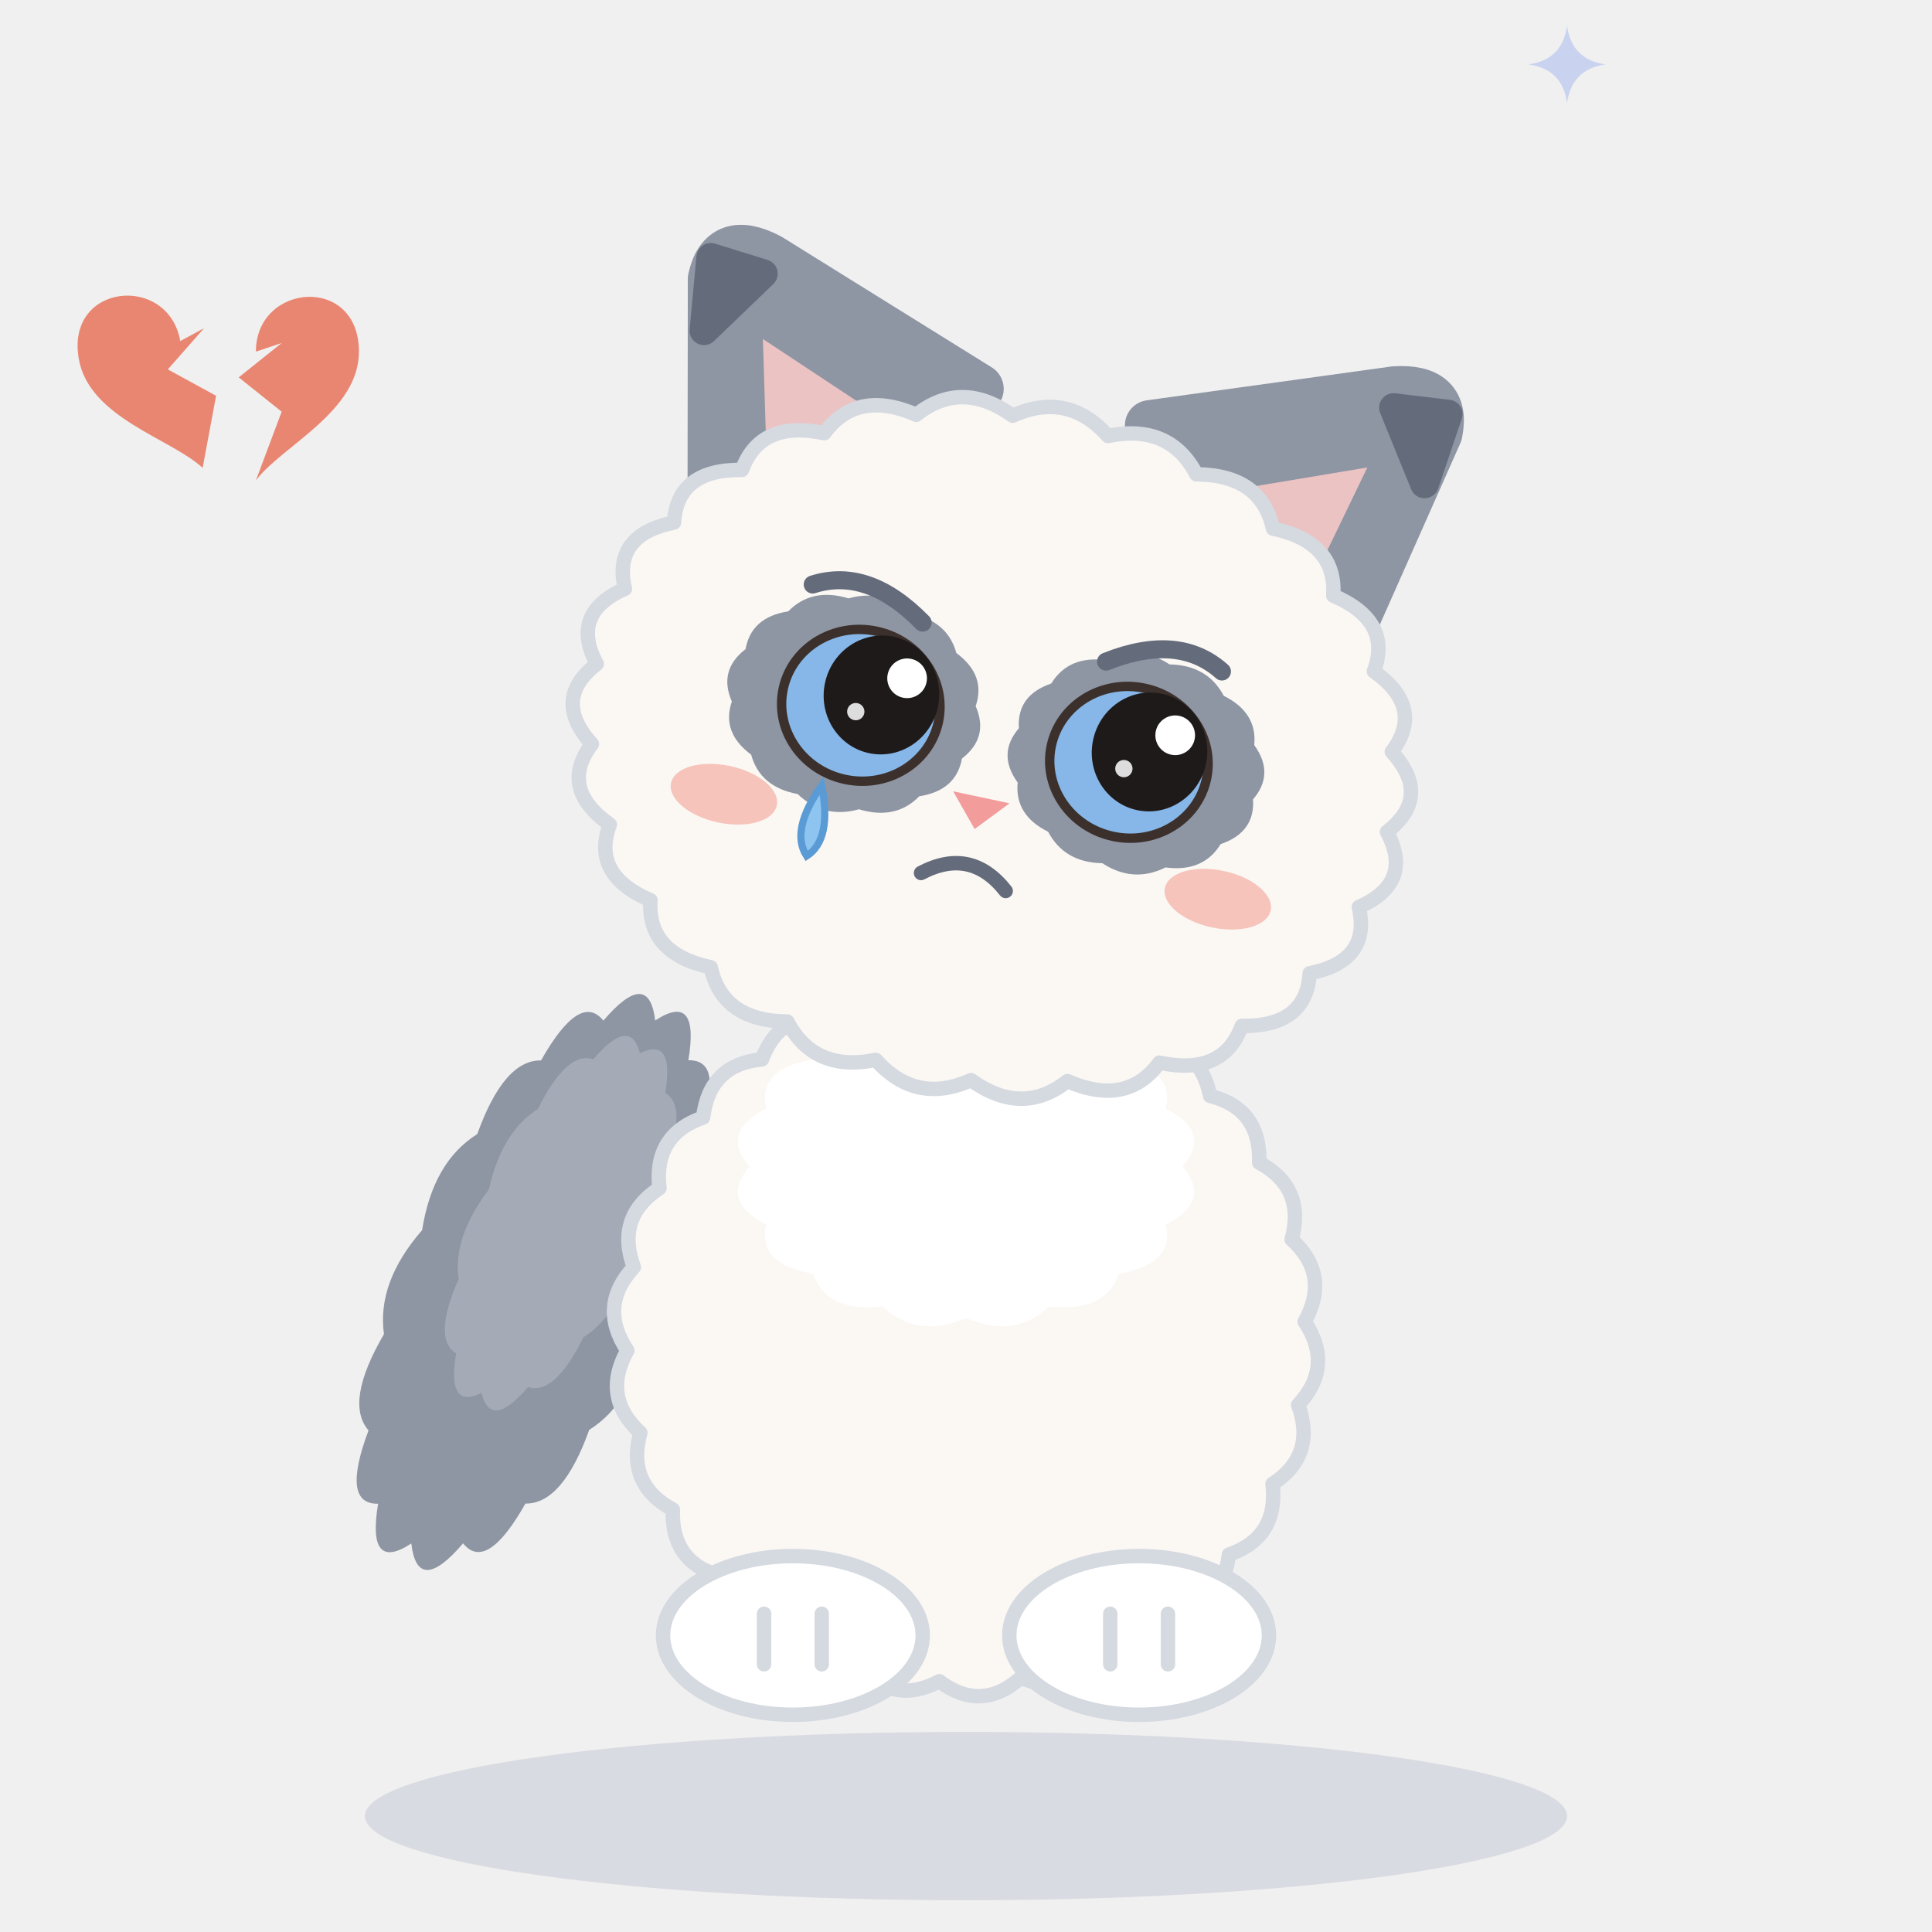
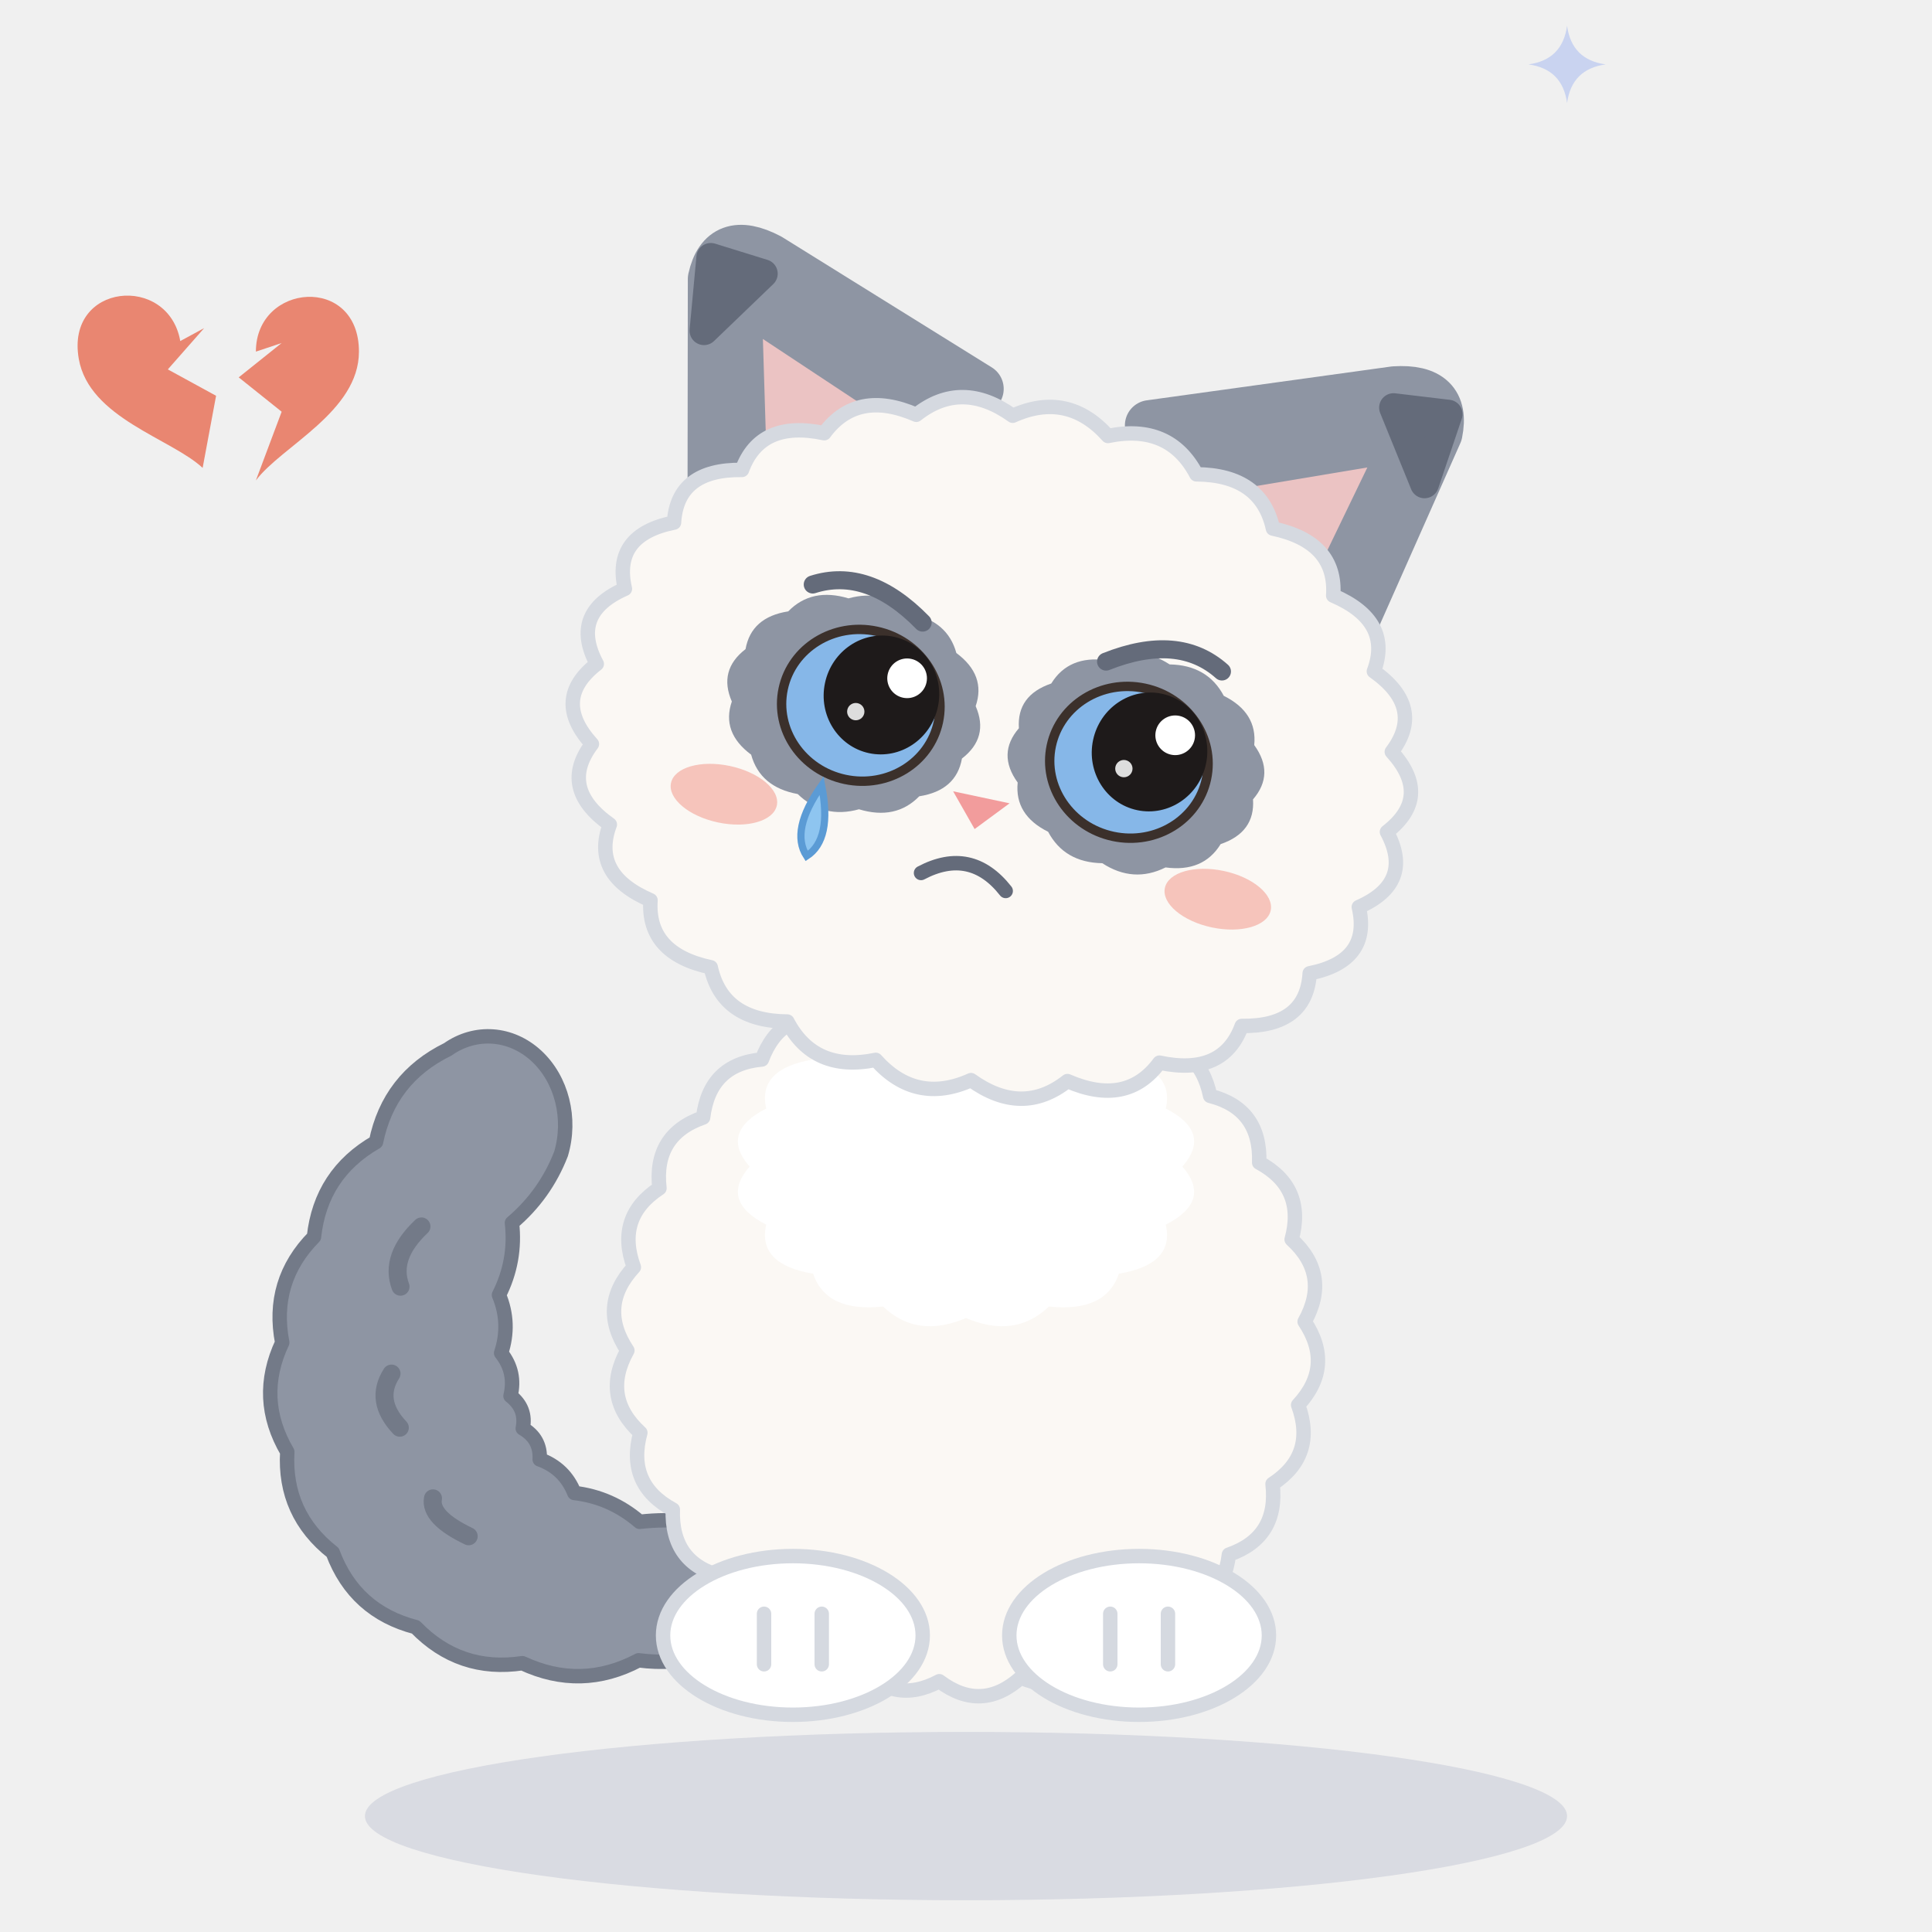
<svg xmlns="http://www.w3.org/2000/svg" width="600" height="600" viewBox="105 55 450 450">
  <ellipse cx="330" cy="478" rx="140" ry="19.6" fill="#2B3A75" opacity="0.12" />
  <g transform="translate(330.0 278.0) scale(0.84) rotate(0)">
-     <g transform="translate(-120 90) rotate(25)">
-       <path d="M34.0 0.0 Q39.3 18.4 31.4 30.6 Q33.4 52.4 24.0 56.6 Q22.3 78.5 13.0 73.9 Q7.8 92.6 0.0 80.0 Q-7.8 92.6 -13.0 73.9 Q-22.3 78.5 -24.0 56.6 Q-33.4 52.4 -31.4 30.6 Q-39.3 18.4 -34.0 0.0 Q-39.3 -18.4 -31.4 -30.6 Q-33.4 -52.4 -24.0 -56.6 Q-22.3 -78.5 -13.0 -73.9 Q-7.8 -92.6 -0.0 -80.0 Q7.8 -92.6 13.0 -73.9 Q22.3 -78.5 24.0 -56.6 Q33.4 -52.4 31.4 -30.6 Q39.3 -18.4 34.0 0.0Z" fill="#8E95A3" />
-       <path d="M22.0 -18.0 Q25.5 -1.8 19.1 8.0 Q18.7 26.1 11.0 27.0 Q6.8 42.3 0.0 34.0 Q-6.8 42.3 -11.0 27.0 Q-18.7 26.1 -19.1 8.0 Q-25.5 -1.8 -22.0 -18.0 Q-25.5 -34.2 -19.1 -44.0 Q-18.7 -62.1 -11.0 -63.0 Q-6.8 -78.3 -0.0 -70.0 Q6.8 -78.3 11.0 -63.0 Q18.7 -62.1 19.1 -44.0 Q25.5 -34.2 22.0 -18.0Z" fill="#A4AAB6" />
+     <g transform="scale(-1 1)">
+       <path d="M57.1 184.7 Q71.6 197.4 90.8 194.9 Q106.7 203.3 123.0 195.7 Q140.4 198.3 152.6 185.7 Q169.5 181.3 175.6 165.0 Q189.2 154.3 188.2 137.1 Q196.9 122.3 189.6 106.8 Q192.9 89.8 180.8 77.5 Q178.9 60.0 163.6 51.2 Q160.0 33.5 143.7 25.5 A21.4 24.6 0 0 0 112.3 54.5 Q116.7 65.8 125.9 73.6 Q124.7 84.1 129.5 93.6 Q126.2 101.5 128.9 109.7 Q124.7 115.0 126.3 121.6 Q121.8 125.1 122.9 130.6 Q117.9 133.5 118.2 139.2 Q111.3 141.7 108.6 148.5 Q98.4 149.7 90.5 156.5 Q76.4 154.9 62.9 159.3Z" fill="#8E95A3" stroke="#737A88" stroke-width="4" stroke-linejoin="round" />
+       <path d="M137.9 160.5 Q148.8 155.3 147.8 150.0" fill="none" stroke="#737A88" stroke-width="5" stroke-linecap="round" />
+       <path d="M157.0 130.4 Q164.1 122.9 159.3 115.4" fill="none" stroke="#737A88" stroke-width="5" stroke-linecap="round" />
+       <path d="M156.8 91.3 Q159.9 83.0 151.0 74.6" fill="none" stroke="#737A88" stroke-width="5" stroke-linecap="round" />
    </g>
    <path d="M92.1 124.1 Q97.2 138.0 85.0 146.0 Q86.7 160.8 72.9 165.6 Q71.1 180.4 56.6 181.7 Q51.4 195.5 37.0 193.3 Q28.6 205.5 15.2 199.7 Q4.3 209.5 -7.4 200.7 Q-20.4 207.6 -29.6 196.1 Q-43.8 199.6 -50.1 186.2 Q-64.7 186.1 -67.7 171.6 Q-81.8 168.0 -81.3 153.1 Q-94.2 146.1 -90.3 131.8 Q-101.1 121.9 -93.9 109.0 Q-102.1 96.7 -92.1 85.9 Q-97.2 72.0 -85.0 64.0 Q-86.7 49.2 -72.9 44.4 Q-71.1 29.6 -56.6 28.3 Q-51.4 14.5 -37.0 16.7 Q-28.6 4.5 -15.2 10.3 Q-4.3 0.5 7.4 9.3 Q20.4 2.4 29.6 13.9 Q43.8 10.4 50.1 23.8 Q64.7 23.9 67.7 38.4 Q81.8 42.0 81.3 56.9 Q94.2 63.9 90.3 78.2 Q101.1 88.1 93.9 101.0 Q102.1 113.3 92.1 124.1Z" fill="#FBF8F4" stroke="#D5D9E0" stroke-width="4" stroke-linejoin="round" />
    <path d="M60.0 58.0 Q68.3 67.5 55.4 74.1 Q57.9 85.1 42.4 87.7 Q38.7 98.5 23.0 96.8 Q13.6 105.8 0.0 100.0 Q-13.6 105.8 -23.0 96.8 Q-38.7 98.5 -42.4 87.7 Q-57.9 85.1 -55.4 74.1 Q-68.3 67.5 -60.0 58.0 Q-68.3 48.5 -55.4 41.9 Q-57.9 30.9 -42.4 28.3 Q-38.7 17.5 -23.0 19.2 Q-13.6 10.2 -0.0 16.0 Q13.6 10.2 23.0 19.2 Q38.7 17.5 42.4 28.3 Q57.9 30.9 55.4 41.9 Q68.3 48.5 60.0 58.0Z" fill="#FFFFFF" />
    <ellipse cx="-48" cy="188" rx="36" ry="22" fill="#FFFFFF" stroke="#D5D9E0" stroke-width="4" />
    <path d="M-56 182 L-56 196 M-40 182 L-40 196" stroke="#D5D9E0" stroke-width="4" stroke-linecap="round" />
    <ellipse cx="48" cy="188" rx="36" ry="22" fill="#FFFFFF" stroke="#D5D9E0" stroke-width="4" />
    <path d="M40 182 L40 196 M56 182 L56 196" stroke="#D5D9E0" stroke-width="4" stroke-linecap="round" />
    <g transform="translate(8 -62) rotate(12)">
      <g transform="rotate(-18 -60 -60)">
        <path d="M-96 -24 L-86 -118 Q-82 -130 -70 -122 L-16 -80Z" fill="#8E95A3" stroke="#8E95A3" stroke-width="14" stroke-linejoin="round" />
        <path d="M-90 -104 L-86 -124 L-72 -118Z" fill="#646B7A" stroke="#646B7A" stroke-width="8" stroke-linejoin="round" />
        <path d="M-78 -46 L-74 -100 L-40 -72Z" fill="#EBC3C3" />
      </g>
      <g transform="rotate(18 60 -60)">
        <path d="M96 -24 L86 -118 Q82 -130 70 -122 L16 -80Z" fill="#8E95A3" stroke="#8E95A3" stroke-width="14" stroke-linejoin="round" />
        <path d="M90 -104 L86 -124 L72 -118Z" fill="#646B7A" stroke="#646B7A" stroke-width="8" stroke-linejoin="round" />
        <path d="M78 -46 L74 -100 L40 -72Z" fill="#EBC3C3" />
      </g>
      <path d="M112.0 4.0 Q122.3 16.2 108.7 26.0 Q115.2 39.9 99.2 46.8 Q101.4 61.5 83.8 65.0 Q81.7 79.7 63.6 79.7 Q57.3 93.6 39.7 90.0 Q29.5 102.3 13.5 95.3 Q-0.0 105.2 -13.5 95.3 Q-29.5 102.3 -39.7 90.0 Q-57.3 93.6 -63.6 79.7 Q-81.7 79.7 -83.8 65.0 Q-101.4 61.5 -99.2 46.8 Q-115.2 39.9 -108.7 26.0 Q-122.3 16.2 -112.0 4.0 Q-122.3 -8.2 -108.7 -18.0 Q-115.2 -31.9 -99.2 -38.8 Q-101.4 -53.5 -83.8 -57.0 Q-81.7 -71.7 -63.6 -71.7 Q-57.3 -85.6 -39.7 -82.0 Q-29.5 -94.3 -13.5 -87.3 Q-0.0 -97.2 13.5 -87.3 Q29.5 -94.3 39.7 -82.0 Q57.3 -85.6 63.6 -71.7 Q81.7 -71.7 83.8 -57.0 Q101.4 -53.5 99.2 -38.8 Q115.2 -31.9 108.7 -18.0 Q122.3 -8.2 112.0 4.0Z" fill="#FBF8F4" stroke="#D5D9E0" stroke-width="4" stroke-linejoin="round" />
      <path d="M-7.5 8.6 Q-7.2 17.6 -16.9 21.3 Q-21.9 29.2 -32.5 28.3 Q-41.5 33.0 -50.0 27.7 Q-60.6 28.0 -64.9 19.7 Q-74.3 15.4 -73.2 6.4 Q-78.7 -1.3 -72.5 -8.6 Q-72.8 -17.6 -63.1 -21.3 Q-58.1 -29.2 -47.5 -28.3 Q-38.5 -33.0 -30.0 -27.7 Q-19.4 -28.0 -15.1 -19.7 Q-5.7 -15.4 -6.8 -6.4 Q-1.3 1.3 -7.5 8.6Z" fill="#8E95A3" />
      <path d="M73.8 2.9 Q76.3 11.7 67.6 16.9 Q64.5 25.6 54.0 26.4 Q46.2 32.6 36.6 28.9 Q26.3 30.9 20.1 23.5 Q10.0 20.9 9.0 11.9 Q1.7 5.3 6.2 -2.9 Q3.7 -11.7 12.4 -16.9 Q15.5 -25.6 26.0 -26.4 Q33.8 -32.6 43.4 -28.9 Q53.7 -30.9 59.9 -23.5 Q70.0 -20.9 71.0 -11.9 Q78.3 -5.3 73.8 2.9Z" fill="#8E95A3" />
      <ellipse cx="-38" cy="0" rx="22" ry="21" fill="#86B7E8" stroke="#3B302B" stroke-width="2.6" />
      <ellipse cx="-33.0" cy="-4.0" rx="16" ry="16.5" fill="#1E1A1A" />
      <circle cx="-27.0" cy="-10.0" r="5.5" fill="#fff" />
      <circle cx="-39.0" cy="2.0" r="2.4" fill="#fff" opacity=".85" />
      <ellipse cx="38" cy="0" rx="22" ry="21" fill="#86B7E8" stroke="#3B302B" stroke-width="2.6" />
      <ellipse cx="43.0" cy="-4.0" rx="16" ry="16.5" fill="#1E1A1A" />
      <circle cx="49.0" cy="-10.0" r="5.5" fill="#fff" />
      <circle cx="37.0" cy="2.0" r="2.4" fill="#fff" opacity=".85" />
      <path d="M-58 -30 Q-44 -38 -26 -26" fill="none" stroke="#646B7A" stroke-width="5" stroke-linecap="round" />
      <path d="M58 -30 Q44 -38 26 -26" fill="none" stroke="#646B7A" stroke-width="5" stroke-linecap="round" />
      <ellipse cx="-70" cy="32" rx="15" ry="8" fill="#F4B3A8" opacity=".75" />
      <ellipse cx="70" cy="32" rx="15" ry="8" fill="#F4B3A8" opacity=".75" />
      <path d="M-8 18 L8 18 L0 27Z" fill="#F29C9C" />
      <path d="M-12 42 Q0 32 12 42" fill="none" stroke="#646B7A" stroke-width="4" stroke-linecap="round" />
      <path d="M-44 24 Q-50 38 -44 44 Q-38 38 -44 24Z" fill="#8EC5F0" stroke="#5B9BD5" stroke-width="2" />
    </g>
  </g>
  <g transform="translate(150 140) rotate(-10)">
    <path d="M-2 -6 C-2 -22 -26 -24 -26 -6 C-26 8 -8 16 -2 24 L4 8 L-6 0 L4 -8Z" fill="#E8735A" opacity=".85" />
    <path d="M8 -6 C8 -22 32 -24 32 -6 C32 8 14 16 8 24 L14 8 L4 0 L14 -8Z" fill="#E8735A" opacity=".85" transform="translate(6 4) rotate(10)" />
  </g>
  <path transform="translate(470.0 70.0) scale(0.9)" d="M0 -10 Q1.2 -1.2 10 0 Q1.2 1.2 0 10 Q-1.2 1.2 -10 0 Q-1.2 -1.2 0 -10Z" fill="#C9D3F0" />
</svg>
